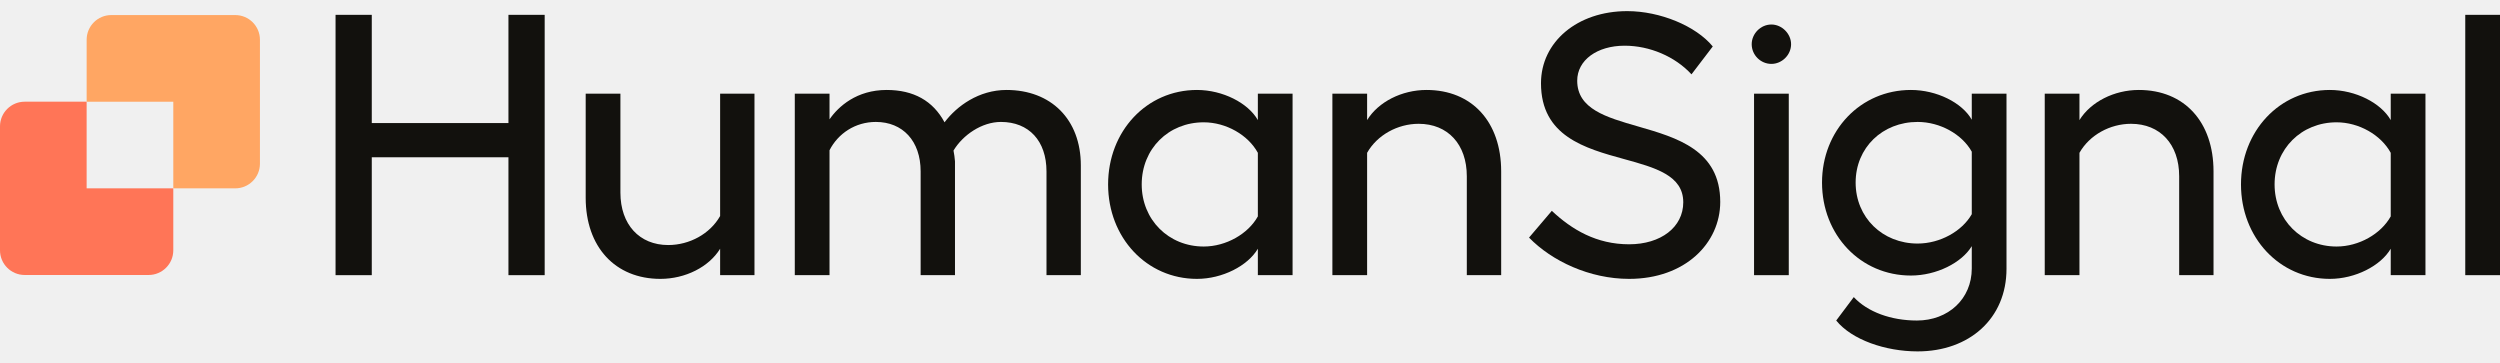
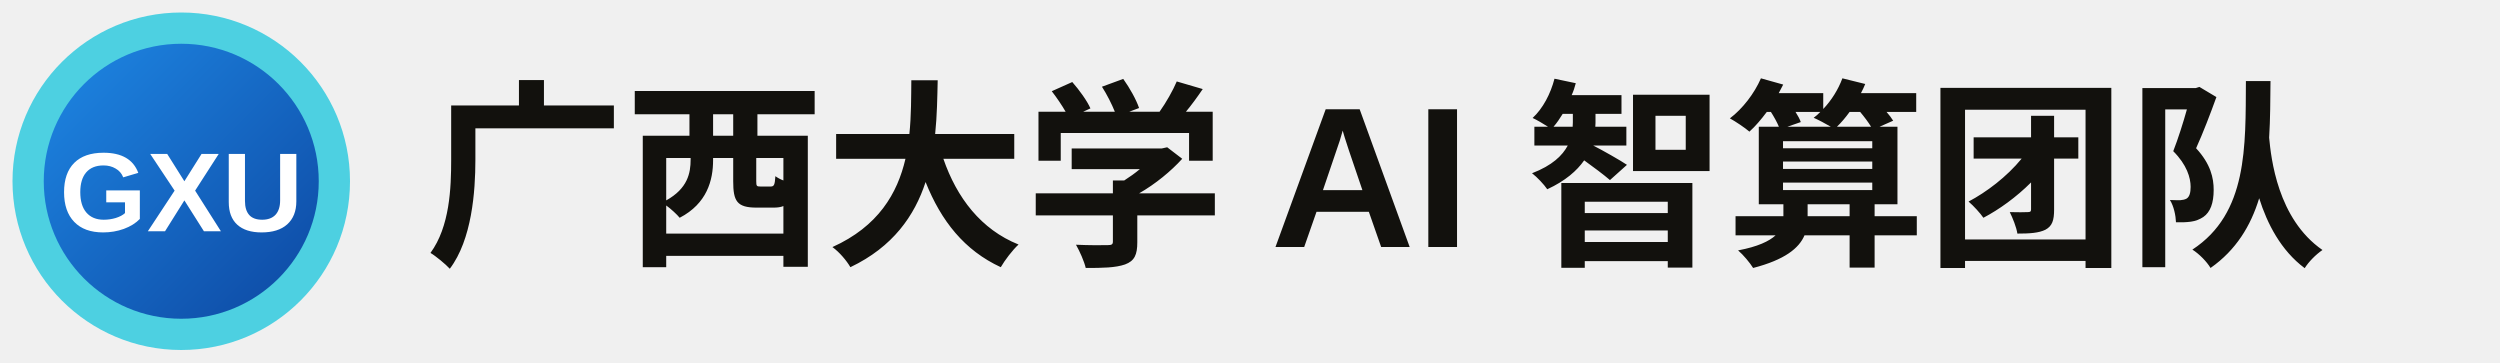
<svg xmlns="http://www.w3.org/2000/svg" width="200" height="29" viewBox="0 0 200 29" fill="none">
-   <path fill-rule="evenodd" clip-rule="evenodd" d="M8.906 1.205C7.816 1.205 6.932 2.089 6.932 3.179V13.094C6.932 13.099 6.932 13.104 6.932 13.108V8.137H13.863V15.068H8.899C8.901 15.068 8.904 15.068 8.906 15.068H18.82C19.911 15.068 20.795 14.184 20.795 13.094V3.179C20.795 2.089 19.911 1.205 18.82 1.205H8.906Z" fill="#FFA663" />
-   <path fill-rule="evenodd" clip-rule="evenodd" d="M11.889 21.999C12.979 21.999 13.863 21.115 13.863 20.025V15.068H6.931V8.136H11.895C11.893 8.136 11.891 8.136 11.889 8.136H1.974C0.884 8.136 -9.53674e-07 9.02 -9.53674e-07 10.11V20.025C-9.53674e-07 21.115 0.884 21.999 1.974 21.999H11.889Z" fill="#FF7557" />
-   <path d="M130.18 0.89C126.177 0.89 123.279 3.359 123.279 6.661C123.279 10.897 126.8 11.866 129.926 12.726C132.419 13.412 134.661 14.029 134.661 16.182C134.661 18.175 132.869 19.543 130.33 19.543C127.73 19.543 125.759 18.383 124.146 16.866L122.323 19.008C124.146 20.882 127.163 22.31 130.33 22.31C134.811 22.31 137.619 19.454 137.619 16.152C137.619 12.01 134.154 11.012 131.038 10.114C128.491 9.381 126.177 8.714 126.177 6.453C126.177 4.817 127.76 3.656 129.971 3.656C131.973 3.656 134.004 4.519 135.319 5.947L137.021 3.716C135.677 2.08 132.809 0.89 130.18 0.89Z" fill="#12110D" />
-   <path d="M40.676 1.187V9.845H29.742V1.187H26.844V22.013H29.742V12.582H40.676V22.013H43.574V1.187H40.676Z" fill="#12110D" />
-   <path d="M57.61 7.494V17.282C56.803 18.71 55.16 19.603 53.457 19.603C51.157 19.603 49.633 17.967 49.633 15.408V7.494H46.855V15.825C46.855 19.752 49.215 22.31 52.83 22.31C54.831 22.31 56.713 21.358 57.61 19.9V22.013H60.358V7.494H57.61Z" fill="#12110D" />
-   <path d="M75.563 9.785C76.549 8.476 78.311 7.197 80.522 7.197C84.077 7.197 86.467 9.547 86.467 13.236V22.013H83.719V13.712C83.719 11.273 82.314 9.755 80.074 9.755C78.55 9.755 77.027 10.797 76.28 12.046C76.34 12.314 76.37 12.611 76.399 12.909L76.399 12.909V22.013H73.651V13.712C73.651 11.273 72.217 9.755 70.066 9.755C68.423 9.755 67.049 10.678 66.362 12.017V22.013H63.583V7.494H66.362V9.547C67.079 8.506 68.543 7.197 70.932 7.197C73.083 7.197 74.637 8.06 75.563 9.785Z" fill="#12110D" />
-   <path fill-rule="evenodd" clip-rule="evenodd" d="M100.628 7.494V9.607C99.851 8.238 97.819 7.197 95.758 7.197C91.725 7.197 88.648 10.499 88.648 14.754C88.648 19.008 91.725 22.31 95.758 22.31C97.79 22.31 99.821 21.269 100.628 19.9V22.013H103.406V7.494H100.628ZM96.296 19.722C93.487 19.722 91.337 17.58 91.337 14.754C91.337 11.898 93.487 9.785 96.296 9.785C98.088 9.785 99.851 10.797 100.628 12.225V17.312C99.851 18.71 98.088 19.722 96.296 19.722Z" fill="#12110D" />
-   <path d="M109.369 9.607C110.265 8.149 112.147 7.197 114.119 7.197C117.764 7.197 120.094 9.755 120.094 13.712V22.013H117.345V14.099C117.345 11.54 115.822 9.904 113.492 9.904C111.819 9.904 110.176 10.797 109.369 12.225V22.013H106.591V7.494H109.369V9.607Z" fill="#12110D" />
-   <path d="M143.102 22.013H140.324V7.494H143.102V22.013Z" fill="#12110D" />
-   <path fill-rule="evenodd" clip-rule="evenodd" d="M157.742 7.494V9.577C156.965 8.208 154.934 7.197 152.872 7.197C148.839 7.197 145.762 10.44 145.762 14.605C145.762 18.8 148.839 22.043 152.872 22.043C154.904 22.043 156.935 21.031 157.742 19.692V21.477C157.742 23.917 155.86 25.642 153.35 25.642C151.289 25.642 149.407 24.958 148.302 23.768L146.897 25.642C148.152 27.189 150.841 28.112 153.41 28.112C157.533 28.112 160.52 25.494 160.52 21.507V7.494H157.742ZM153.41 19.484C150.602 19.484 148.451 17.401 148.451 14.605C148.451 11.808 150.602 9.755 153.41 9.755C155.202 9.755 156.965 10.737 157.742 12.136V17.134C156.965 18.502 155.202 19.484 153.41 19.484Z" fill="#12110D" />
-   <path d="M166.357 9.607C167.254 8.149 169.136 7.197 171.107 7.197C174.752 7.197 177.082 9.755 177.082 13.712V22.013H174.334V14.099C174.334 11.54 172.81 9.904 170.48 9.904C168.807 9.904 167.164 10.797 166.357 12.225V22.013H163.579V7.494H166.357V9.607Z" fill="#12110D" />
-   <path fill-rule="evenodd" clip-rule="evenodd" d="M191.258 7.494V9.607C190.481 8.238 188.45 7.197 186.389 7.197C182.356 7.197 179.279 10.499 179.279 14.754C179.279 19.008 182.356 22.31 186.389 22.31C188.42 22.31 190.452 21.269 191.258 19.9V22.013H194.037V7.494H191.258ZM186.926 19.722C184.118 19.722 181.967 17.58 181.967 14.754C181.967 11.898 184.118 9.785 186.926 9.785C188.719 9.785 190.481 10.797 191.258 12.225V17.312C190.481 18.71 188.719 19.722 186.926 19.722Z" fill="#12110D" />
-   <path d="M197.221 1.187H200V22.013H197.221V1.187Z" fill="#12110D" />
-   <path d="M141.712 1.961C140.848 1.961 140.136 2.698 140.136 3.536C140.136 4.4 140.848 5.112 141.712 5.112C142.55 5.112 143.287 4.4 143.287 3.536C143.287 2.698 142.55 1.961 141.712 1.961Z" fill="#12110D" />
+   <defs>
+     <linearGradient id="hsg" x1="0" y1="0" x2="1" y2="1">
+       <stop stop-color="#1e88e5" />
+       <stop offset="1" stop-color="#0d47a1" />
+     </linearGradient>
+   </defs>
+   <circle cx="14.5" cy="14.5" r="13.5" fill="#4dd0e1" />
+   <circle cx="14.5" cy="14.5" r="11" fill="url(#hsg)" />
+   <text x="14.5" y="18.5" text-anchor="middle" font-family="Arial, Helvetica, sans-serif" font-weight="700" font-size="9" fill="#ffffff">GXU</text>
+   <text x="34" y="20" font-family="Arial, Helvetica, sans-serif" font-weight="700" font-size="16" fill="#12110D">广西大学 AI 智算团队</text>
</svg>
